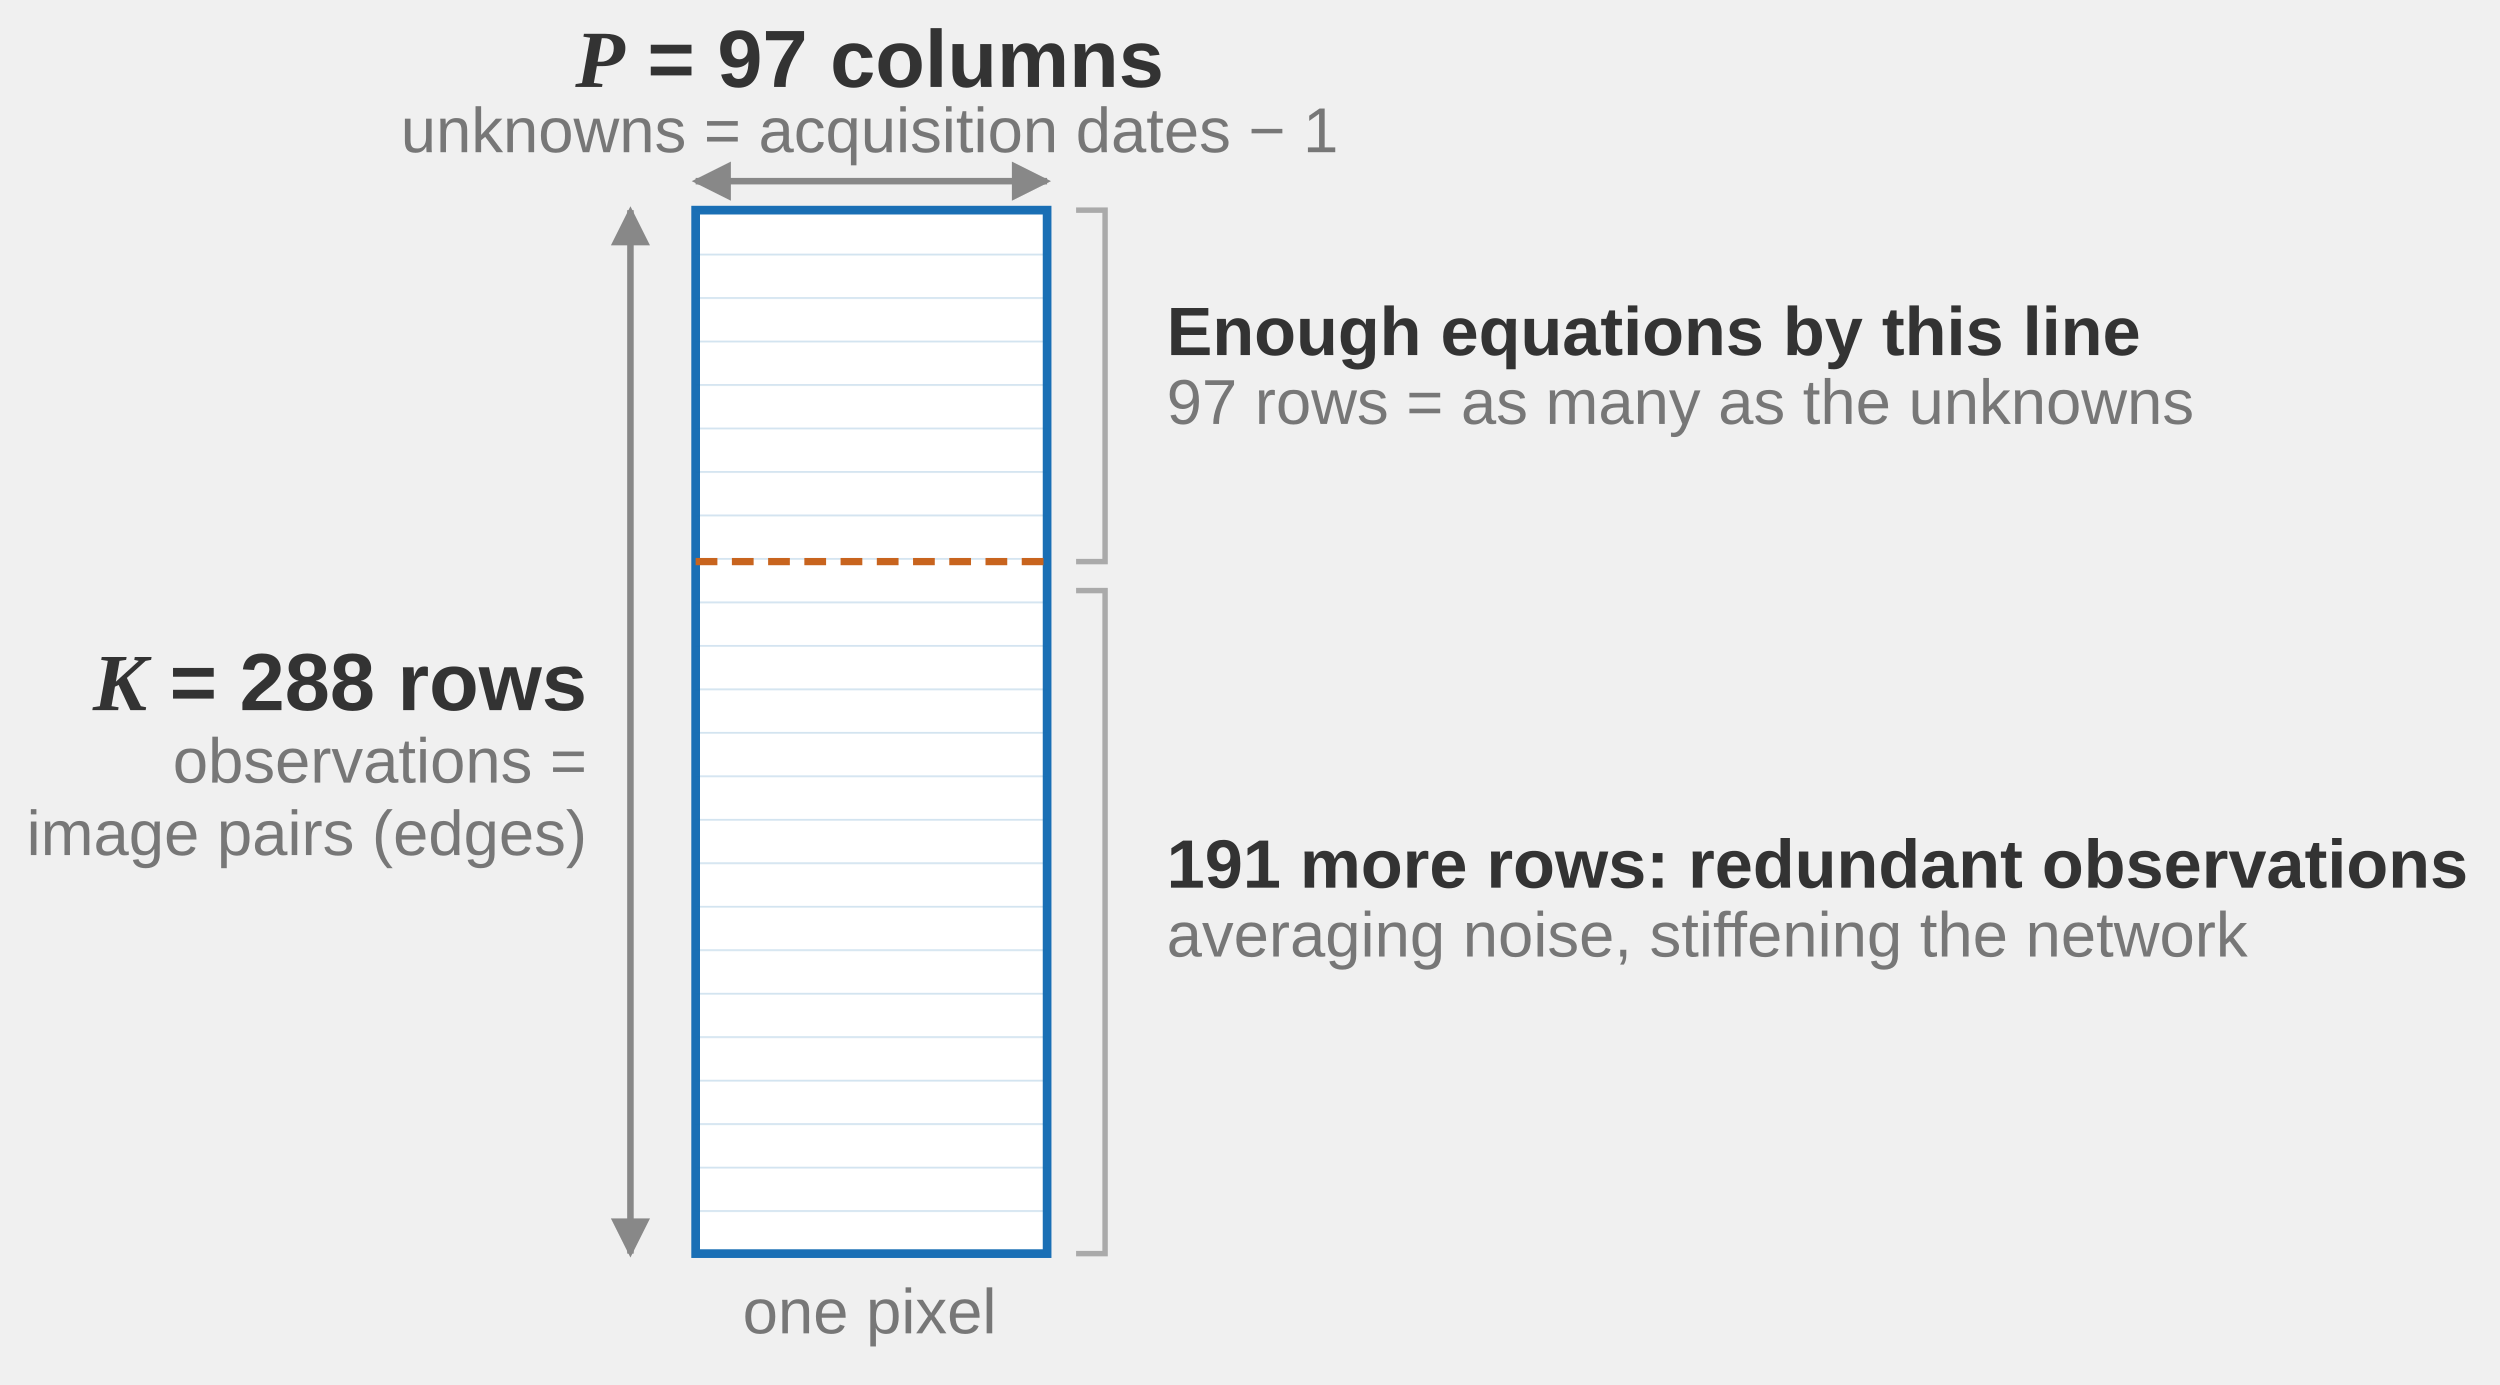
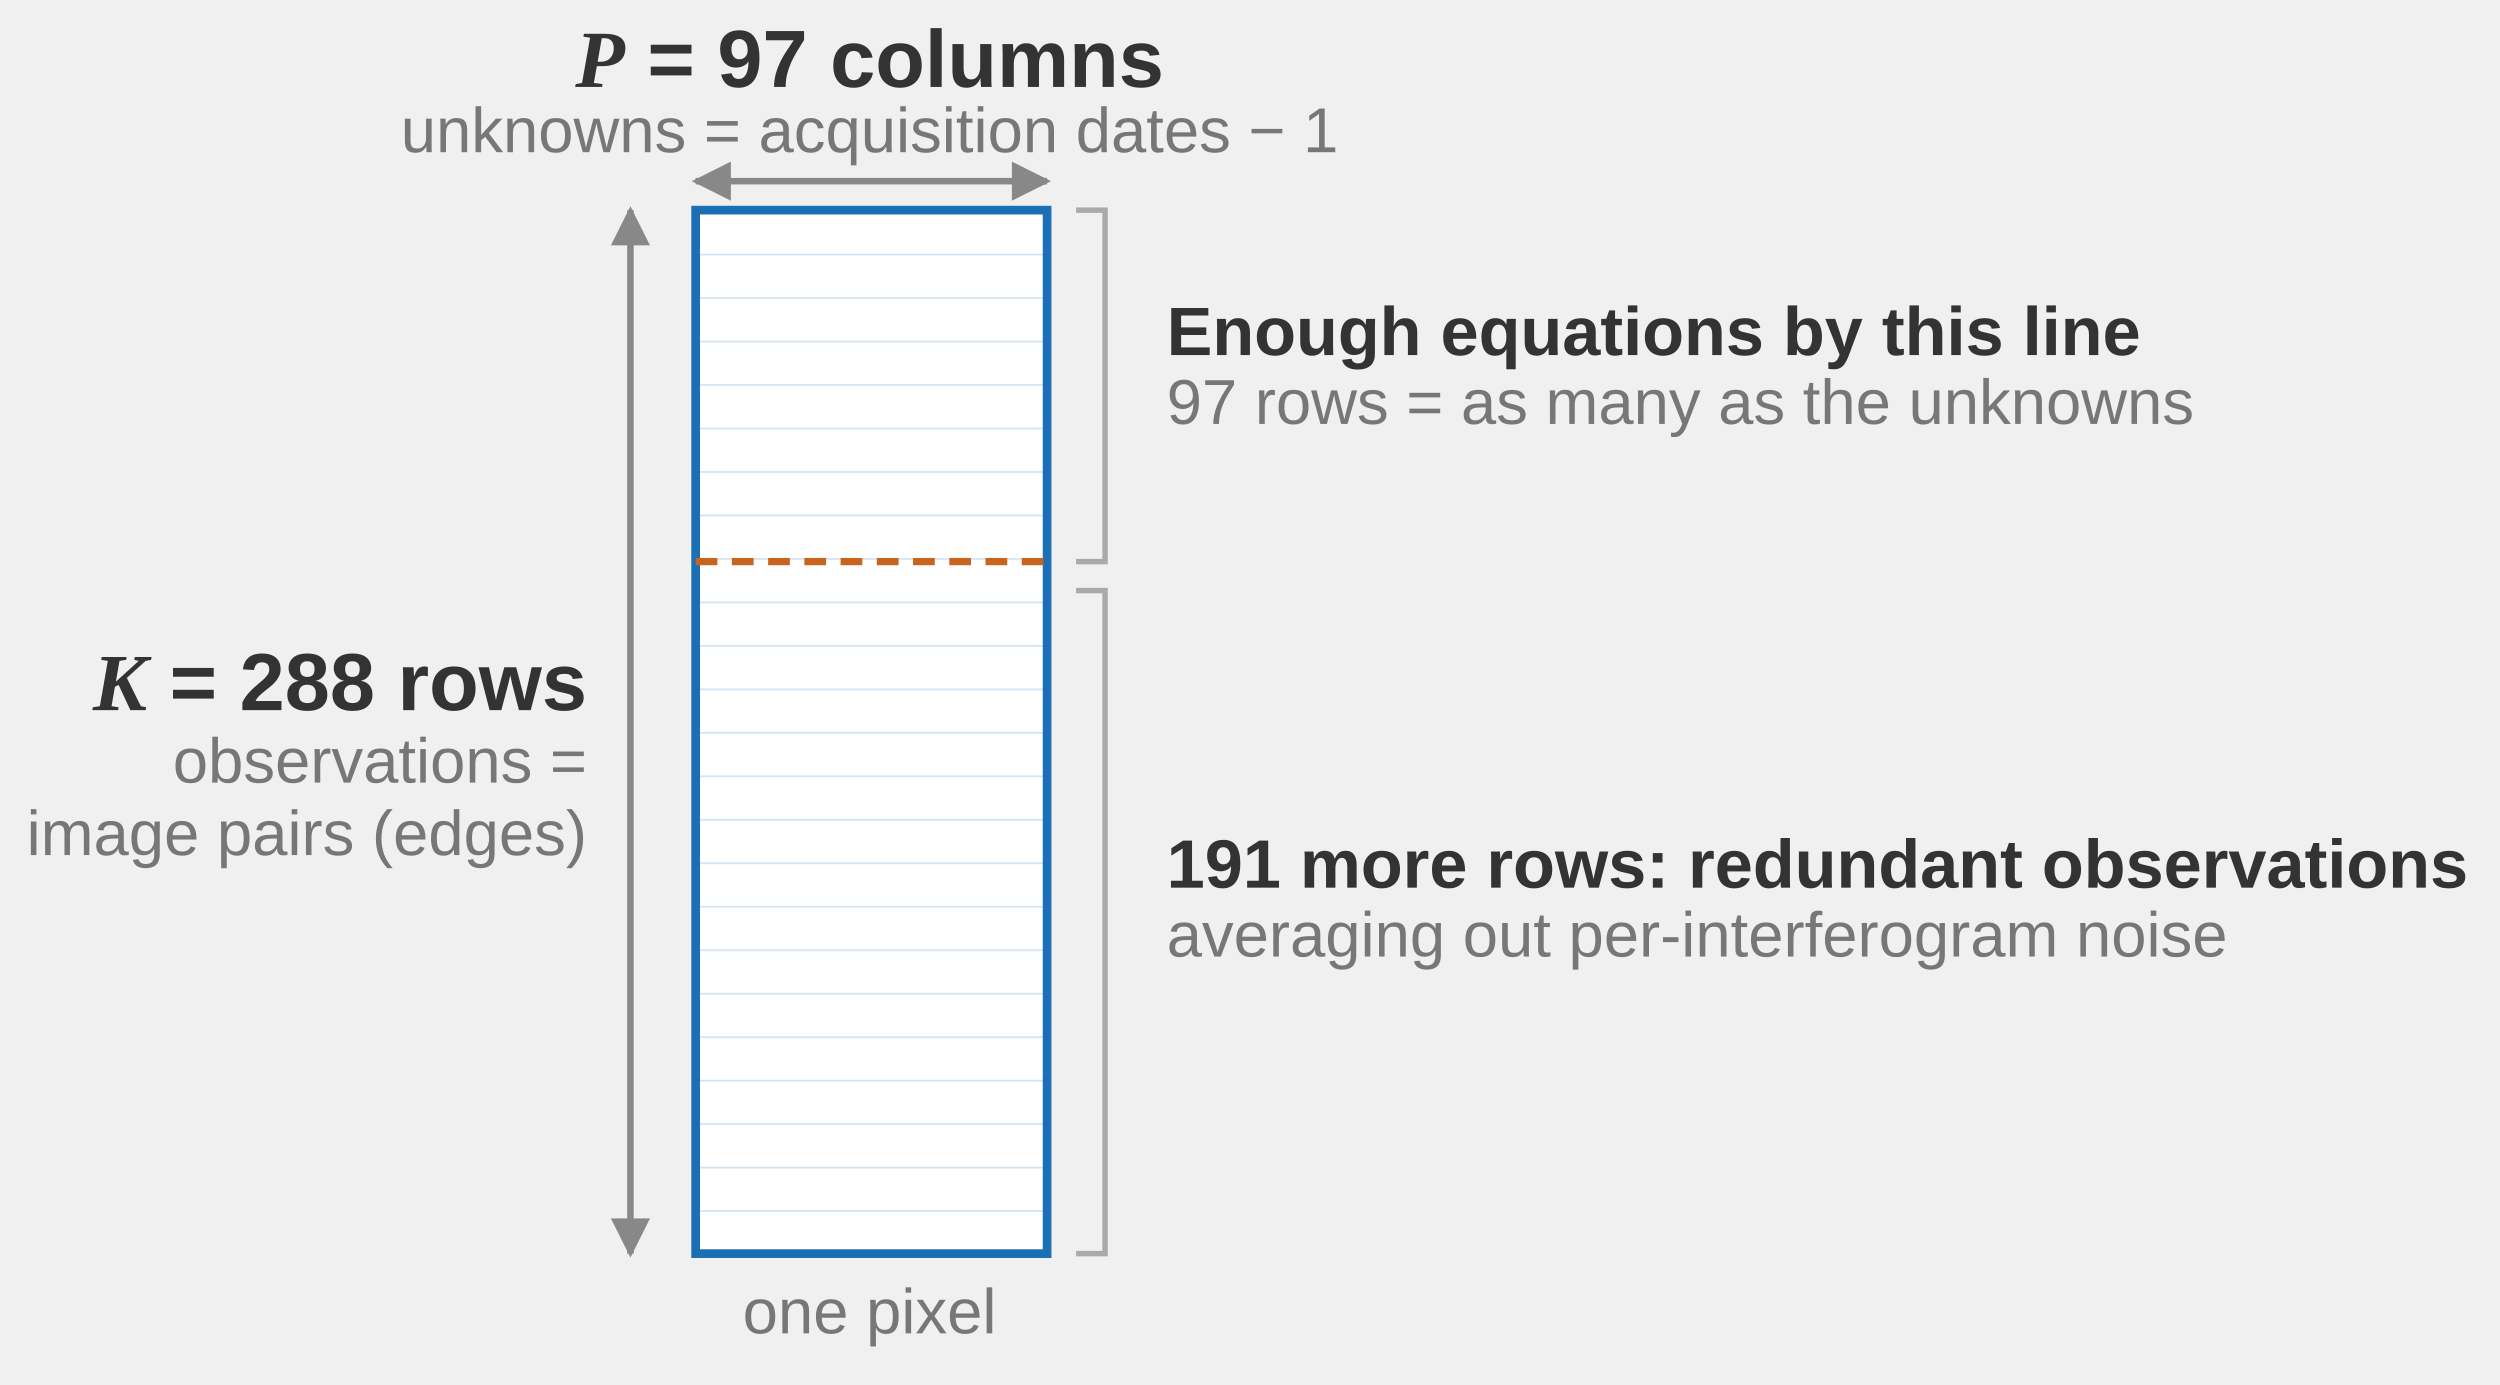
<svg xmlns="http://www.w3.org/2000/svg" viewBox="138 0 690 382" role="img" aria-labelledby="title desc">
  <style>
    text    { font-family: 'Helvetica Neue', Arial, sans-serif; }
    .mat    { fill: #ffffff; stroke: #1a6fb5; stroke-width: 2.4; }
    .dim    { stroke: #888; stroke-width: 1.8; }
    .cut    { stroke: #c8641e; stroke-width: 2; stroke-dasharray: 6 4; }
    .brk    { stroke: #aaa; stroke-width: 1.5; fill: none; }
    .lbl    { fill: #333; font-size: 22.4px; font-weight: 700; }
    .lbl-sm { fill: #333; font-size: 18.9px; font-weight: 700; }
    .sub    { fill: #777; font-size: 17.5px; }
    .math   { font-family: Georgia, 'Times New Roman', serif; font-style: italic; }
  </style>
  <defs>
    <marker id="arw" viewBox="0 0 10 10" refX="9" refY="5" markerWidth="6" markerHeight="6" orient="auto-start-reverse">
      <path d="M 0 0 L 10 5 L 0 10 z" fill="#888" />
    </marker>
    <pattern id="rows" x="280" y="58" patternUnits="userSpaceOnUse" width="97" height="12">
      <line x1="0" y1="0" x2="97" y2="0" stroke="#1a6fb5" stroke-opacity="0.18" stroke-width="1" />
    </pattern>
  </defs>
  <g transform="translate(130,0)">
    <text class="lbl" x="248" y="24" text-anchor="middle">
      <tspan class="math">P</tspan> = 97 columns</text>
    <text class="sub" x="248" y="42" text-anchor="middle">unknowns = acquisition dates − 1</text>
    <line class="dim" x1="200" y1="50" x2="297" y2="50" marker-start="url(#arw)" marker-end="url(#arw)" />
    <line class="dim" x1="182" y1="58" x2="182" y2="346" marker-start="url(#arw)" marker-end="url(#arw)" />
    <text class="lbl" x="170" y="196" text-anchor="end">
      <tspan class="math">K</tspan> = 288 rows</text>
    <text class="sub" x="170" y="216" text-anchor="end">observations =</text>
    <text class="sub" x="170" y="236" text-anchor="end">image pairs (edges)</text>
    <rect class="mat" x="200" y="58" width="97" height="288" />
    <rect x="200" y="58" width="97" height="288" fill="url(#rows)" />
    <line class="cut" x1="200" y1="155" x2="297" y2="155" />
    <path class="brk" d="M 305 58 h 8 v 97 h -8" />
    <text class="lbl-sm" x="330" y="98">Enough equations by this line</text>
    <text class="sub" x="330" y="117">97 rows = as many as the unknowns</text>
    <path class="brk" d="M 305 163 h 8 v 183 h -8" />
    <text class="lbl-sm" x="330" y="245">191 more rows: redundant observations</text>
-     <text class="sub" x="330" y="264">averaging noise, stiffening the network</text>
+     <text class="sub" x="330" y="264">averaging out per-interferogram noise</text>
    <text class="sub" x="248" y="368" text-anchor="middle">one pixel</text>
  </g>
</svg>
